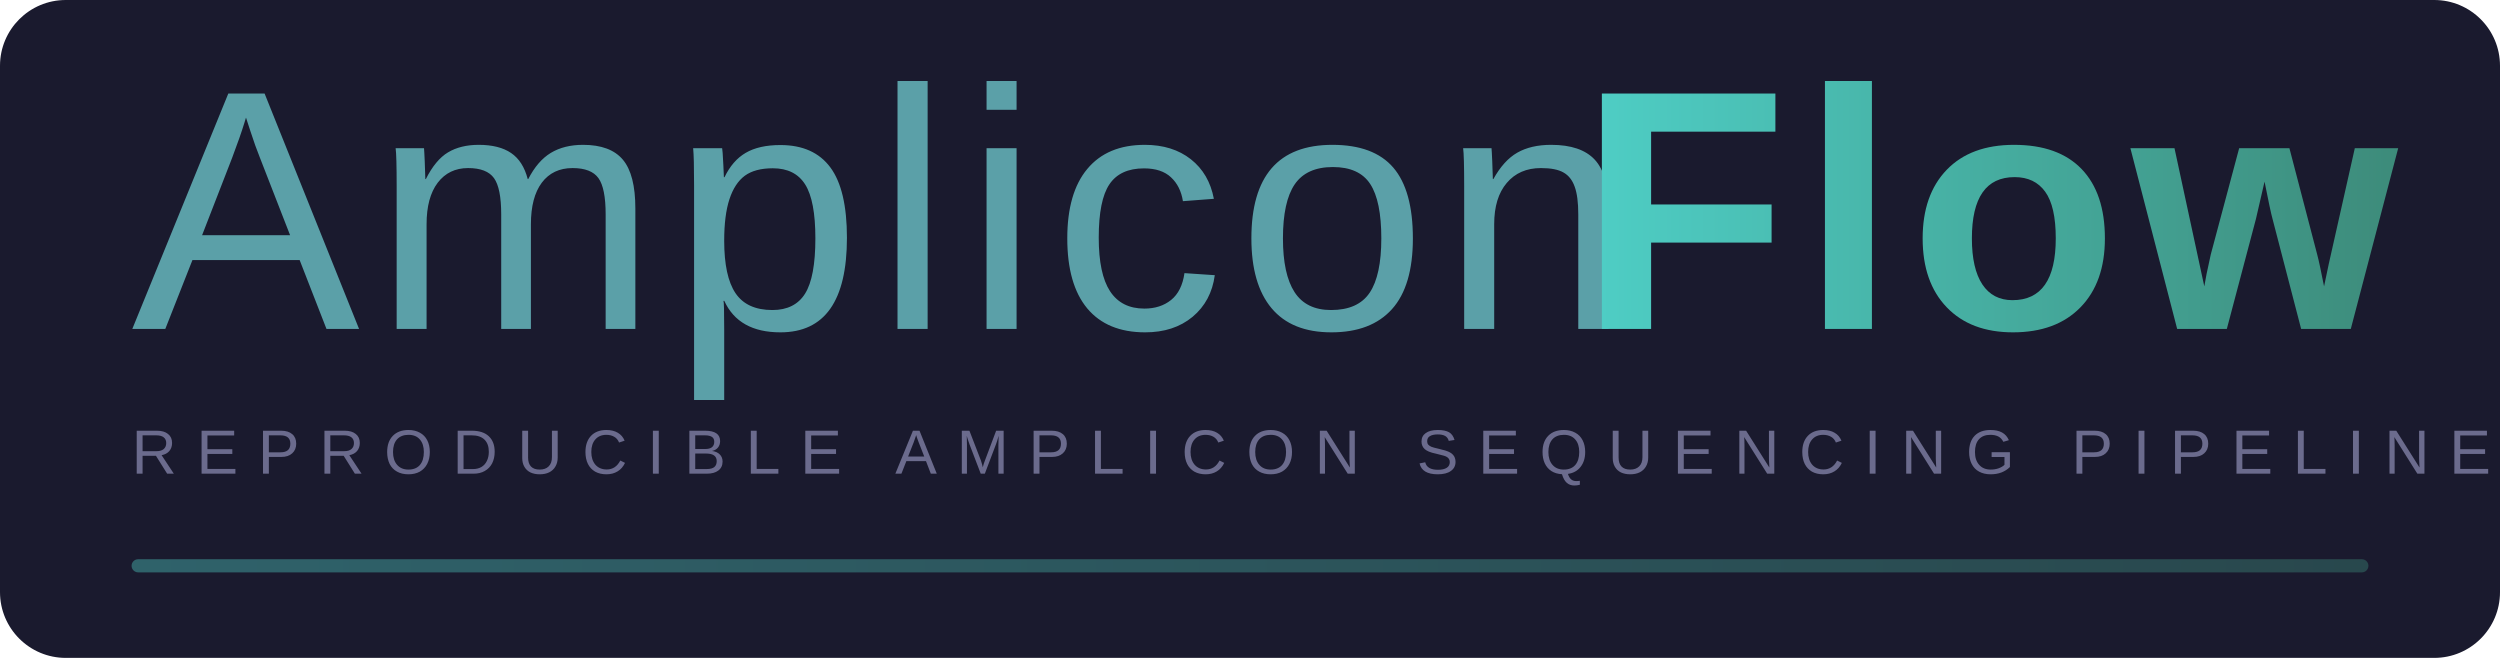
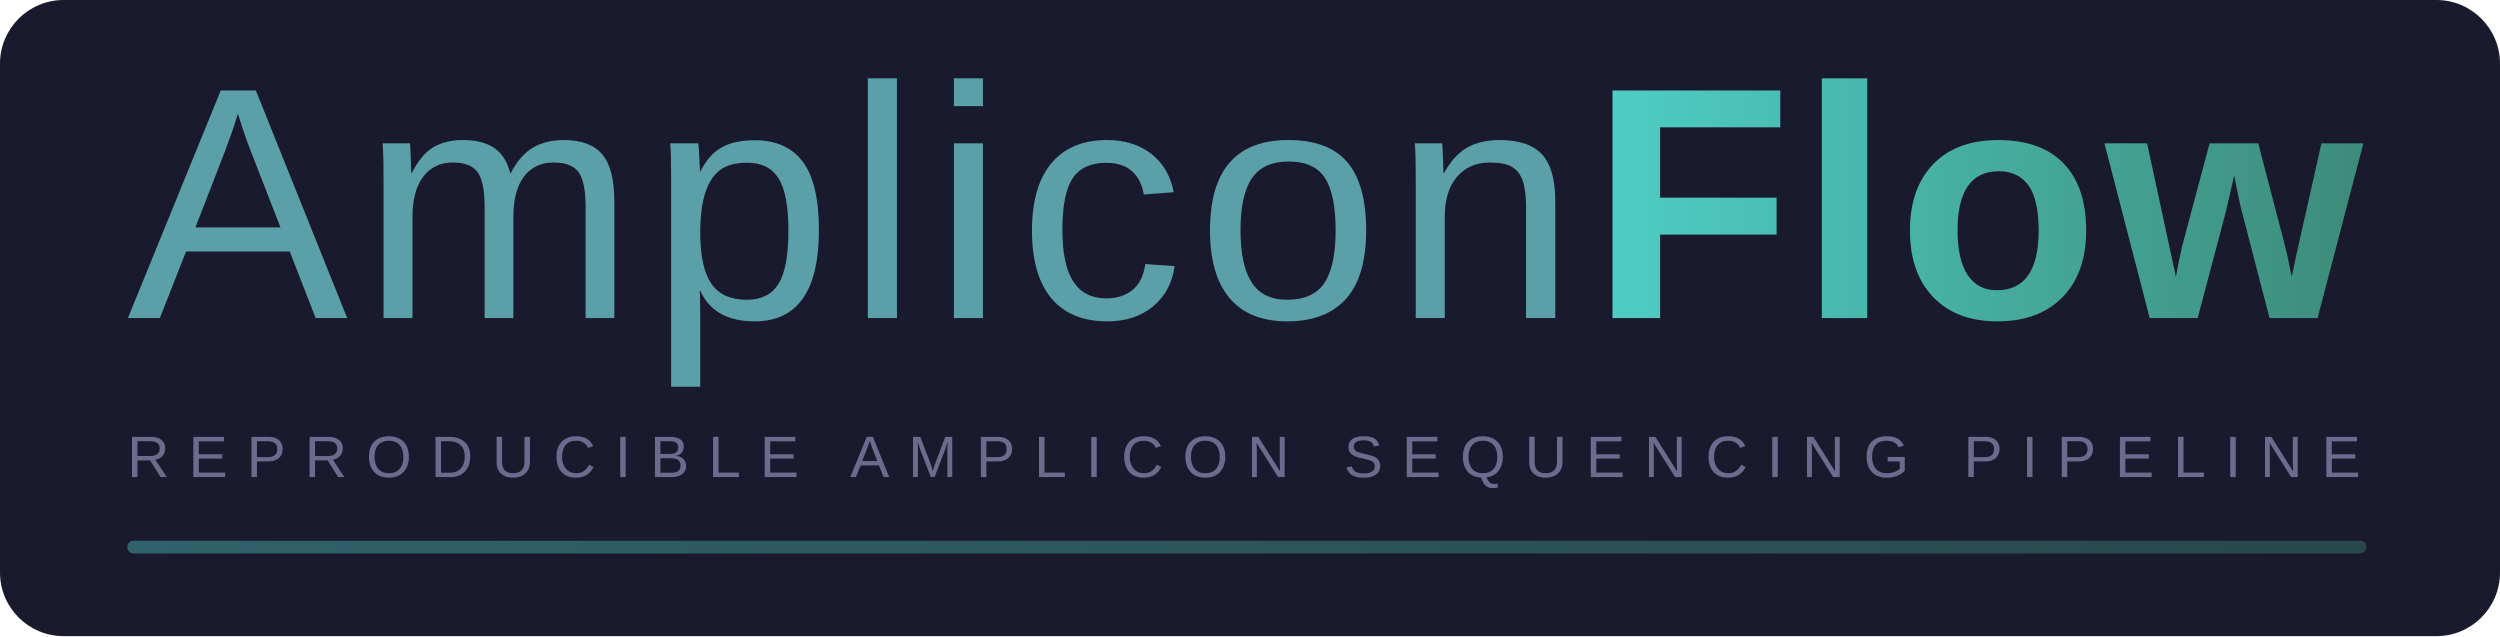
- <svg xmlns="http://www.w3.org/2000/svg" viewBox="0 0 380 100" width="380" height="100">
+ <svg xmlns="http://www.w3.org/2000/svg" viewBox="0 0 393 100" width="393" height="100">
  <defs>
    <linearGradient id="dnaGrad" x1="0%" y1="0%" x2="0%" y2="100%">
      <stop offset="0%" style="stop-color:#5BA0A8;stop-opacity:1" />
      <stop offset="100%" style="stop-color:#3D8B7A;stop-opacity:1" />
    </linearGradient>
    <linearGradient id="flowGrad" x1="0%" y1="0%" x2="100%" y2="0%">
      <stop offset="0%" style="stop-color:#4ECDC4;stop-opacity:1" />
      <stop offset="100%" style="stop-color:#3D8B7A;stop-opacity:1" />
    </linearGradient>
    <filter id="softShadow">
      <feDropShadow dx="0" dy="2" stdDeviation="4" flood-color="#000000" flood-opacity="0.3" />
    </filter>
  </defs>
-   <rect width="380" height="100" fill="#1a1a2e" rx="10" />
+   <rect width="393" height="100" fill="#1a1a2e" rx="10" />
  <g transform="translate(20, 0)">
    <text x="0" y="50" font-family="'Segoe UI', 'Helvetica Neue', Arial, sans-serif" font-size="52" font-weight="300" fill="#5BA0A8" letter-spacing="2">
      Amplicon
    </text>
-     <text x="220" y="50" font-family="'Segoe UI', 'Helvetica Neue', Arial, sans-serif" font-size="52" font-weight="700" fill="url(#flowGrad)" letter-spacing="2">
+     <text x="230" y="50" font-family="'Segoe UI', 'Helvetica Neue', Arial, sans-serif" font-size="52" font-weight="700" fill="url(#flowGrad)" letter-spacing="1">
      Flow
    </text>
  </g>
-   <text x="20" y="72" font-family="'Segoe UI', 'Helvetica Neue', Arial, sans-serif" font-size="9.5" font-weight="500" fill="#6B6B8D" letter-spacing="3">
+   <text x="20" y="75" font-family="'Segoe UI', 'Helvetica Neue', Arial, sans-serif" font-size="9.2" font-weight="500" fill="#6B6B8D" letter-spacing="3">
    REPRODUCIBLE AMPLICON SEQUENCING PIPELINE
  </text>
-   <rect x="20" y="85" width="340" height="2" fill="url(#flowGrad)" opacity="0.4" rx="1" />
+   <rect x="20" y="85" width="352" height="2" fill="url(#flowGrad)" opacity="0.4" rx="1" />
</svg>
